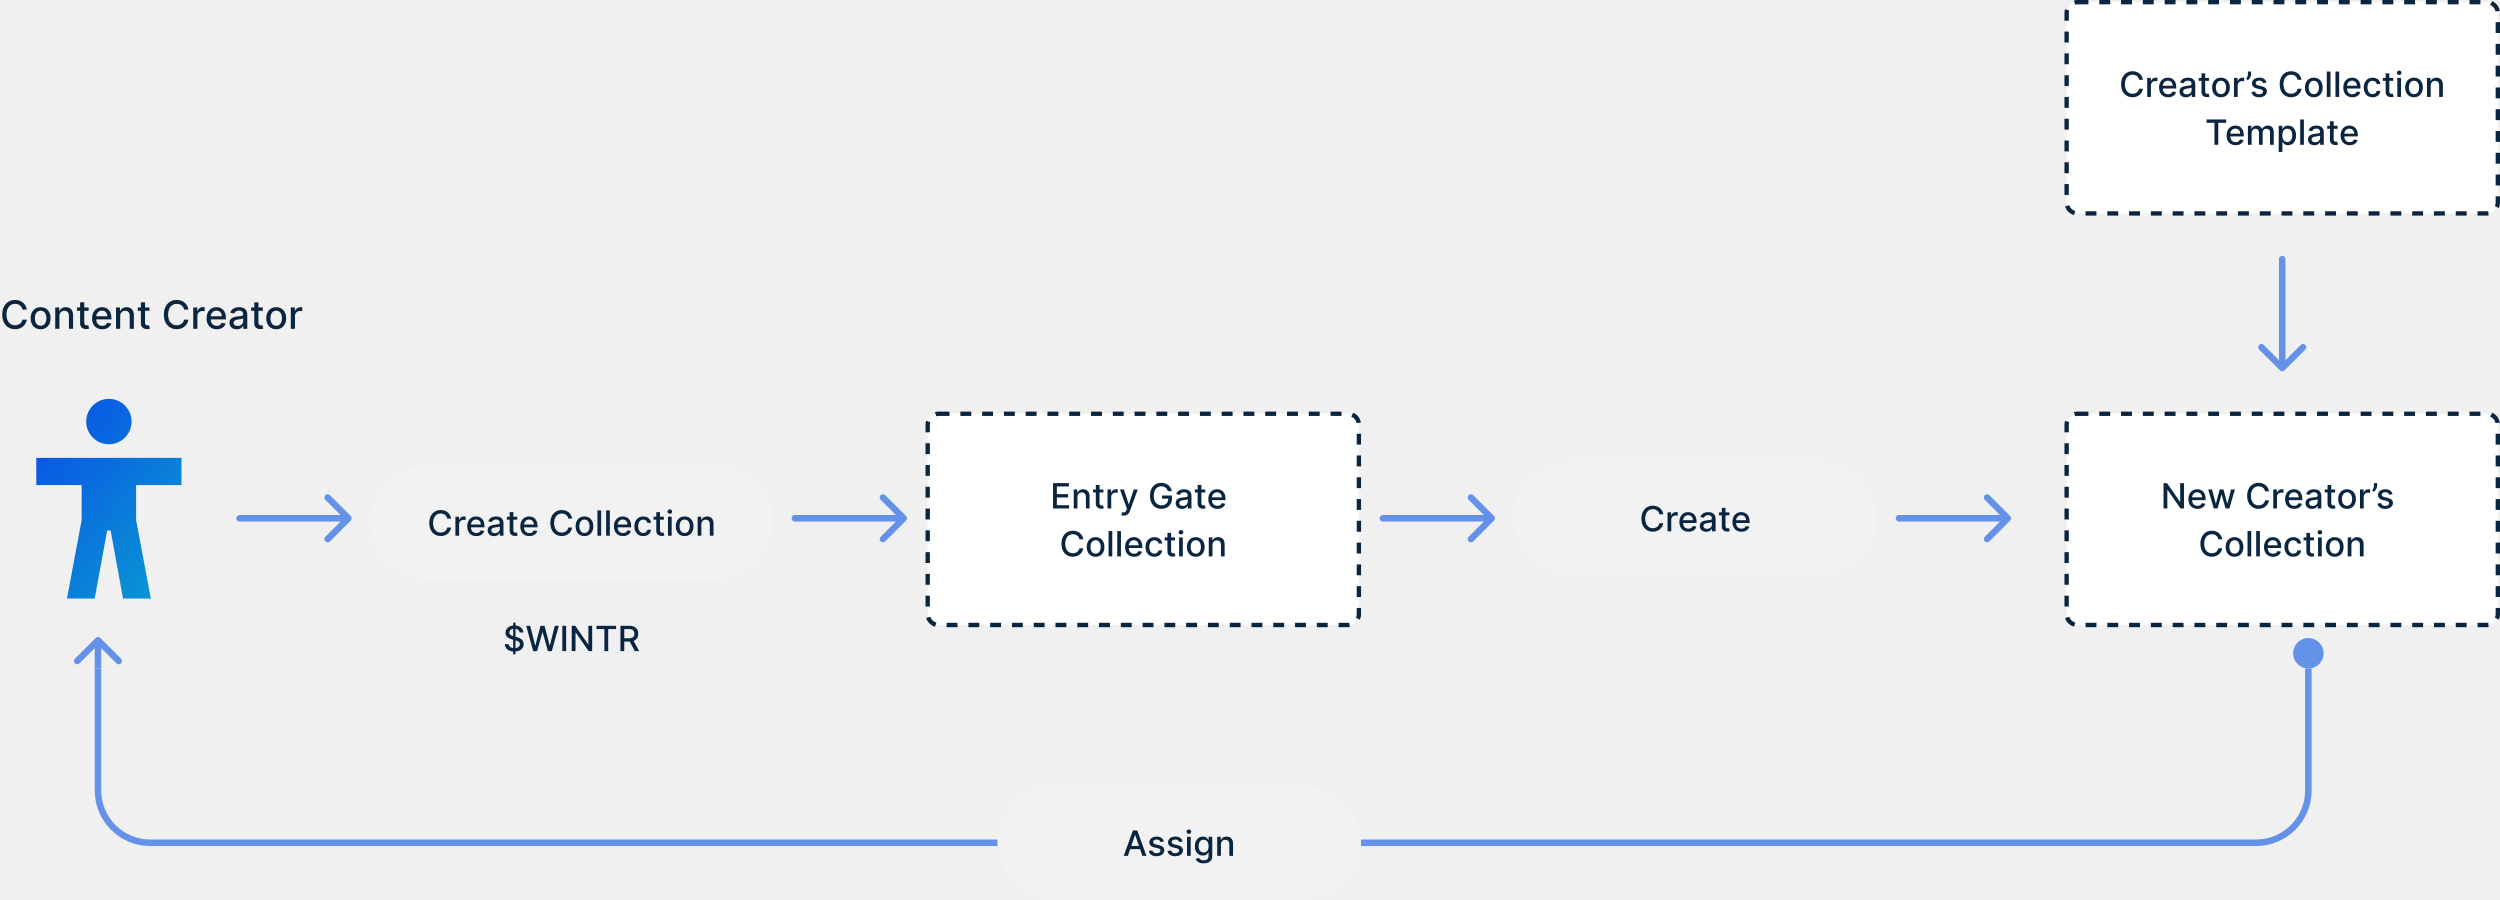
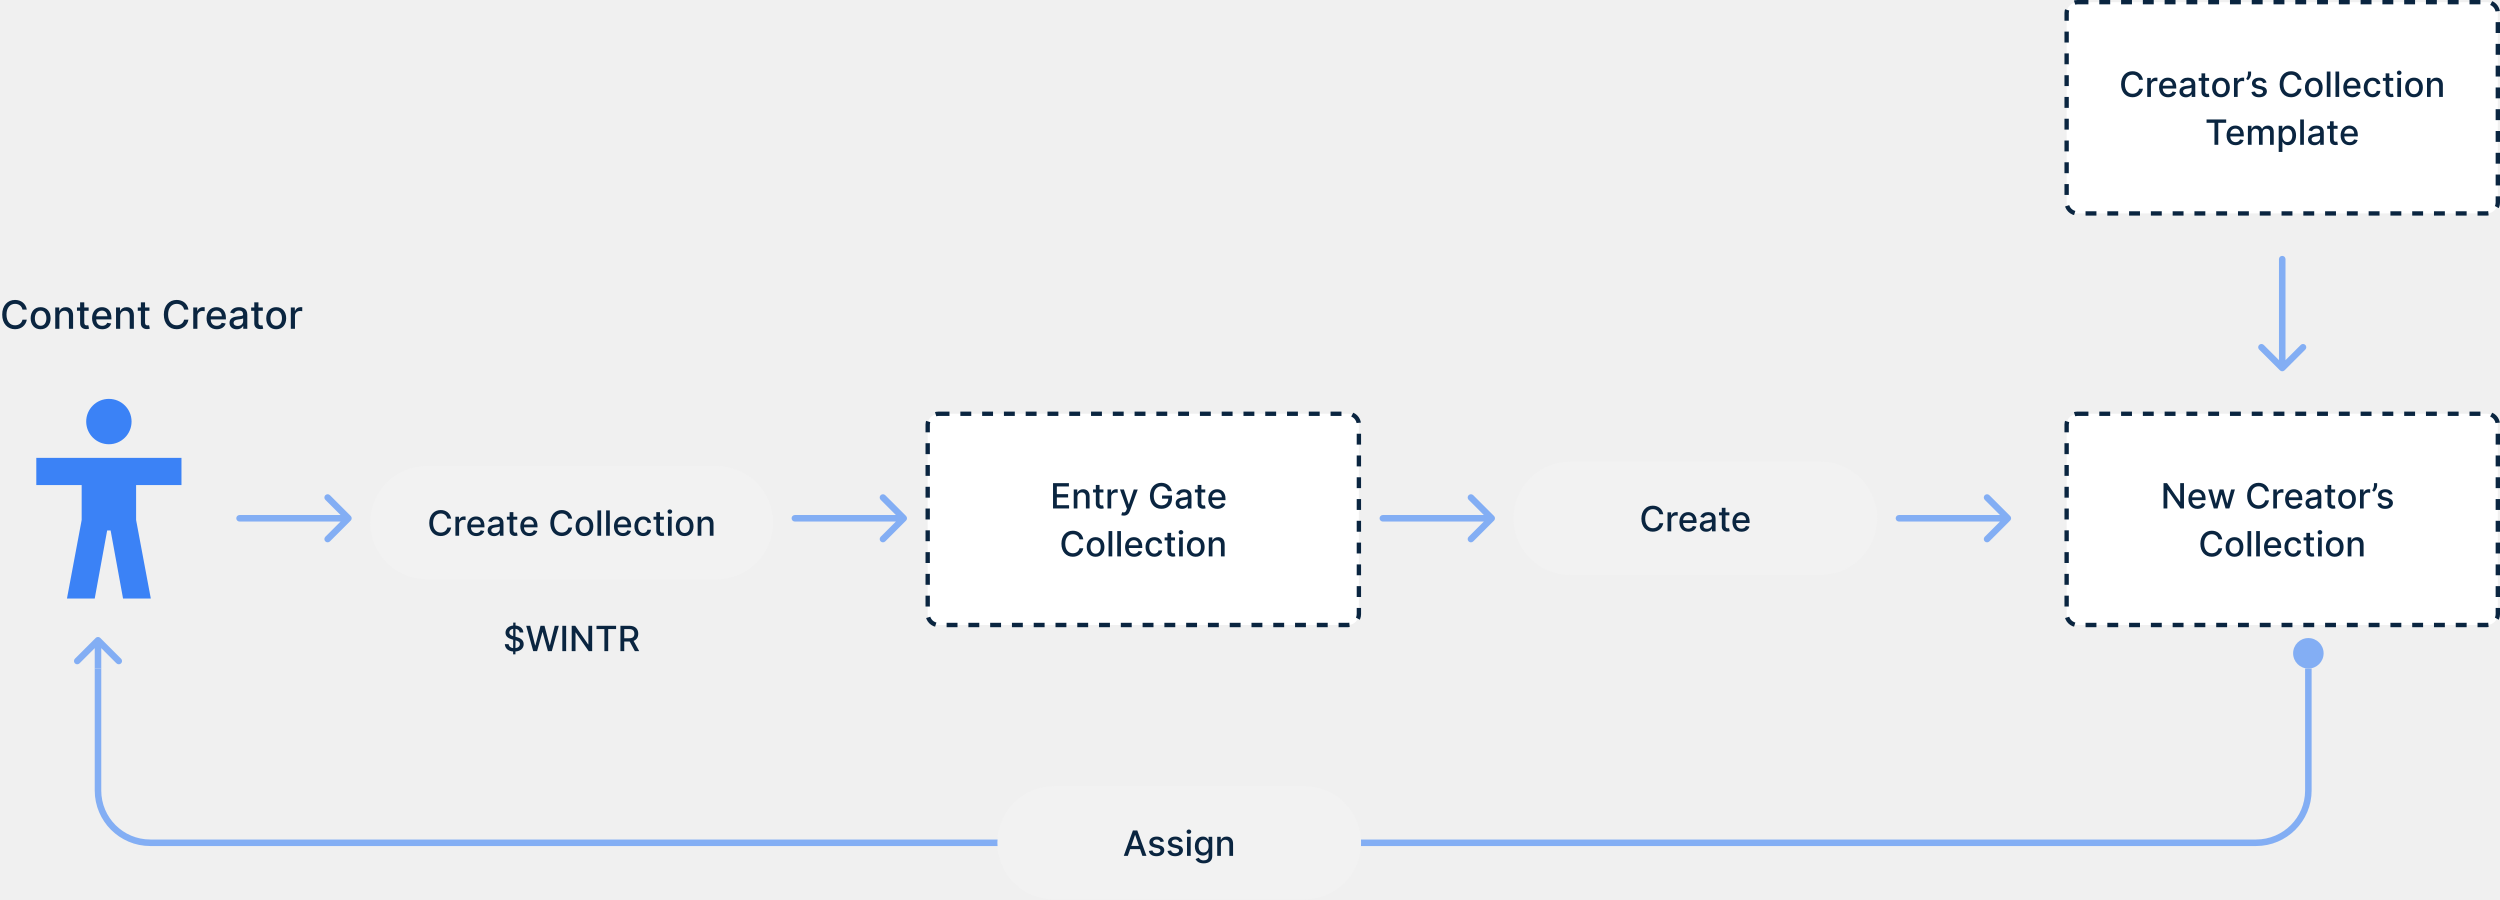
<svg xmlns="http://www.w3.org/2000/svg" width="1148" height="413" viewBox="0 0 1148 413" fill="none">
  <g opacity="0.6">
-     <path d="M45 307V363C45 376.255 55.745 387 69 387H1036C1049.25 387 1060 376.255 1060 363V307" stroke="#0953E4" stroke-width="3" />
-     <rect width="14" height="14" rx="7" transform="matrix(-1 0 0 1 1067 293)" fill="#0953E4" />
-     <path d="M43.939 292.939C44.525 292.354 45.475 292.354 46.061 292.939L55.607 302.485C56.192 303.071 56.192 304.021 55.607 304.607C55.021 305.192 54.071 305.192 53.485 304.607L45 296.121L36.515 304.607C35.929 305.192 34.979 305.192 34.393 304.607C33.808 304.021 33.808 303.071 34.393 302.485L43.939 292.939ZM43.5 307L43.5 294L46.5 294L46.5 307L43.5 307Z" fill="#0953E4" />
+     <path d="M45 307V363C45 376.255 55.745 387 69 387H1036C1049.25 387 1060 376.255 1060 363V307" stroke="#3b82f6" stroke-width="3" />
+     <rect width="14" height="14" rx="7" transform="matrix(-1 0 0 1 1067 293)" fill="#3b82f6" />
+     <path d="M43.939 292.939C44.525 292.354 45.475 292.354 46.061 292.939L55.607 302.485C56.192 303.071 56.192 304.021 55.607 304.607C55.021 305.192 54.071 305.192 53.485 304.607L45 296.121L36.515 304.607C35.929 305.192 34.979 305.192 34.393 304.607C33.808 304.021 33.808 303.071 34.393 302.485L43.939 292.939ZM43.5 307L43.5 294L46.5 294L46.5 307L43.5 307Z" fill="#3b82f6" />
  </g>
  <g opacity="0.6">
-     <path d="M110 236.5C109.172 236.5 108.5 237.172 108.5 238C108.5 238.828 109.172 239.5 110 239.5L110 236.5ZM161.061 239.061C161.646 238.475 161.646 237.525 161.061 236.939L151.515 227.393C150.929 226.808 149.979 226.808 149.393 227.393C148.808 227.979 148.808 228.929 149.393 229.515L157.879 238L149.393 246.485C148.808 247.071 148.808 248.021 149.393 248.607C149.979 249.192 150.929 249.192 151.515 248.607L161.061 239.061ZM110 239.5L160 239.5L160 236.5L110 236.5L110 239.5Z" fill="#0953E4" />
+     <path d="M110 236.5C109.172 236.5 108.5 237.172 108.5 238C108.5 238.828 109.172 239.5 110 239.5L110 236.5ZM161.061 239.061C161.646 238.475 161.646 237.525 161.061 236.939L151.515 227.393C150.929 226.808 149.979 226.808 149.393 227.393C148.808 227.979 148.808 228.929 149.393 229.515L157.879 238L149.393 246.485C148.808 247.071 148.808 248.021 149.393 248.607C149.979 249.192 150.929 249.192 151.515 248.607L161.061 239.061ZM110 239.5L160 239.5L160 236.5L110 236.5L110 239.5Z" fill="#3b82f6" />
  </g>
  <g opacity="0.6">
-     <path d="M365 236.5C364.172 236.5 363.5 237.172 363.5 238C363.5 238.828 364.172 239.5 365 239.5L365 236.5ZM416.061 239.061C416.646 238.475 416.646 237.525 416.061 236.939L406.515 227.393C405.929 226.808 404.979 226.808 404.393 227.393C403.808 227.979 403.808 228.929 404.393 229.515L412.879 238L404.393 246.485C403.808 247.071 403.808 248.021 404.393 248.607C404.979 249.192 405.929 249.192 406.515 248.607L416.061 239.061ZM365 239.5L415 239.5L415 236.5L365 236.5L365 239.5Z" fill="#0953E4" />
+     <path d="M365 236.5C364.172 236.5 363.5 237.172 363.5 238C363.5 238.828 364.172 239.5 365 239.5L365 236.5ZM416.061 239.061C416.646 238.475 416.646 237.525 416.061 236.939L406.515 227.393C405.929 226.808 404.979 226.808 404.393 227.393C403.808 227.979 403.808 228.929 404.393 229.515L412.879 238L404.393 246.485C403.808 247.071 403.808 248.021 404.393 248.607C404.979 249.192 405.929 249.192 406.515 248.607L416.061 239.061ZM365 239.5L415 239.5L415 236.5L365 236.5L365 239.5Z" fill="#3b82f6" />
  </g>
  <g opacity="0.6">
-     <path d="M635 236.5C634.172 236.5 633.5 237.172 633.5 238C633.5 238.828 634.172 239.5 635 239.5L635 236.5ZM686.061 239.061C686.646 238.475 686.646 237.525 686.061 236.939L676.515 227.393C675.929 226.808 674.979 226.808 674.393 227.393C673.808 227.979 673.808 228.929 674.393 229.515L682.879 238L674.393 246.485C673.808 247.071 673.808 248.021 674.393 248.607C674.979 249.192 675.929 249.192 676.515 248.607L686.061 239.061ZM635 239.5L685 239.5L685 236.5L635 236.5L635 239.5Z" fill="#0953E4" />
+     <path d="M635 236.5C634.172 236.5 633.5 237.172 633.5 238C633.5 238.828 634.172 239.5 635 239.5L635 236.5ZM686.061 239.061C686.646 238.475 686.646 237.525 686.061 236.939L676.515 227.393C675.929 226.808 674.979 226.808 674.393 227.393C673.808 227.979 673.808 228.929 674.393 229.515L682.879 238L674.393 246.485C673.808 247.071 673.808 248.021 674.393 248.607C674.979 249.192 675.929 249.192 676.515 248.607L686.061 239.061ZM635 239.5L685 239.5L685 236.5L635 236.5L635 239.5Z" fill="#3b82f6" />
  </g>
  <g opacity="0.6">
-     <path d="M872 236.5C871.172 236.5 870.5 237.172 870.5 238C870.5 238.828 871.172 239.5 872 239.5L872 236.5ZM923.061 239.061C923.646 238.475 923.646 237.525 923.061 236.939L913.515 227.393C912.929 226.808 911.979 226.808 911.393 227.393C910.808 227.979 910.808 228.929 911.393 229.515L919.879 238L911.393 246.485C910.808 247.071 910.808 248.021 911.393 248.607C911.979 249.192 912.929 249.192 913.515 248.607L923.061 239.061ZM872 239.5L922 239.5L922 236.5L872 236.5L872 239.5Z" fill="#0953E4" />
+     <path d="M872 236.5C871.172 236.5 870.5 237.172 870.5 238C870.5 238.828 871.172 239.5 872 239.5L872 236.5ZM923.061 239.061C923.646 238.475 923.646 237.525 923.061 236.939L913.515 227.393C912.929 226.808 911.979 226.808 911.393 227.393C910.808 227.979 910.808 228.929 911.393 229.515L919.879 238L911.393 246.485C910.808 247.071 910.808 248.021 911.393 248.607C911.979 249.192 912.929 249.192 913.515 248.607L923.061 239.061ZM872 239.5L922 239.5L922 236.5L872 236.5L872 239.5Z" fill="#3b82f6" />
  </g>
  <g opacity="0.6">
-     <path d="M1049.5 119C1049.5 118.172 1048.83 117.5 1048 117.5C1047.17 117.5 1046.5 118.172 1046.5 119L1049.5 119ZM1046.94 170.061C1047.53 170.646 1048.47 170.646 1049.06 170.061L1058.61 160.515C1059.19 159.929 1059.19 158.979 1058.61 158.393C1058.02 157.808 1057.07 157.808 1056.49 158.393L1048 166.879L1039.51 158.393C1038.93 157.808 1037.98 157.808 1037.39 158.393C1036.81 158.979 1036.81 159.929 1037.39 160.515L1046.94 170.061ZM1046.5 119L1046.5 169L1049.5 169L1049.5 119L1046.5 119Z" fill="#0953E4" />
+     <path d="M1049.5 119C1049.5 118.172 1048.83 117.5 1048 117.5C1047.17 117.5 1046.5 118.172 1046.5 119L1049.5 119ZM1046.94 170.061C1047.53 170.646 1048.47 170.646 1049.06 170.061L1058.61 160.515C1059.19 159.929 1059.19 158.979 1058.61 158.393C1058.02 157.808 1057.07 157.808 1056.49 158.393L1048 166.879L1039.51 158.393C1038.93 157.808 1037.98 157.808 1037.39 158.393C1036.81 158.979 1036.81 159.929 1037.39 160.515L1046.94 170.061ZM1046.5 119L1046.5 169L1049.5 169L1049.5 119L1046.5 119Z" fill="#3b82f6" />
  </g>
  <rect x="949" y="1" width="198" height="97" rx="5" fill="white" />
  <path d="M984.045 36.648C983.647 34.159 981.698 32.705 979.238 32.705C976.227 32.705 974.005 34.96 974.005 38.682C974.005 42.403 976.215 44.659 979.238 44.659C981.795 44.659 983.664 43.057 984.045 40.756L982.272 40.75C981.971 42.239 980.721 43.057 979.249 43.057C977.255 43.057 975.749 41.528 975.749 38.682C975.749 35.858 977.249 34.307 979.255 34.307C980.738 34.307 981.982 35.142 982.272 36.648H984.045ZM986.009 44.5H987.708V39.17C987.708 38.028 988.589 37.205 989.793 37.205C990.146 37.205 990.543 37.267 990.68 37.307V35.682C990.509 35.659 990.174 35.642 989.958 35.642C988.935 35.642 988.06 36.222 987.742 37.159H987.651V35.773H986.009V44.5ZM995.599 44.676C997.502 44.676 998.849 43.739 999.235 42.318L997.627 42.028C997.32 42.852 996.582 43.273 995.616 43.273C994.161 43.273 993.184 42.33 993.138 40.648H999.343V40.045C999.343 36.892 997.457 35.659 995.479 35.659C993.048 35.659 991.445 37.511 991.445 40.193C991.445 42.903 993.025 44.676 995.599 44.676ZM993.144 39.375C993.212 38.136 994.11 37.062 995.491 37.062C996.809 37.062 997.673 38.04 997.678 39.375H993.144ZM1003.77 44.693C1005.21 44.693 1006.02 43.96 1006.35 43.307H1006.42V44.5H1008.07V38.705C1008.07 36.165 1006.07 35.659 1004.69 35.659C1003.11 35.659 1001.65 36.295 1001.09 37.886L1002.68 38.25C1002.93 37.631 1003.57 37.034 1004.71 37.034C1005.81 37.034 1006.37 37.608 1006.37 38.597V38.636C1006.37 39.256 1005.73 39.244 1004.17 39.426C1002.51 39.619 1000.82 40.051 1000.82 42.034C1000.82 43.75 1002.11 44.693 1003.77 44.693ZM1004.14 43.33C1003.18 43.33 1002.48 42.898 1002.48 42.057C1002.48 41.148 1003.29 40.824 1004.27 40.693C1004.82 40.619 1006.13 40.472 1006.38 40.227V41.352C1006.38 42.386 1005.55 43.33 1004.14 43.33ZM1014.41 35.773H1012.62V33.682H1010.92V35.773H1009.64V37.136H1010.92V42.29C1010.92 43.875 1012.13 44.642 1013.47 44.614C1014.01 44.608 1014.37 44.506 1014.57 44.432L1014.26 43.028C1014.15 43.051 1013.94 43.102 1013.67 43.102C1013.12 43.102 1012.62 42.92 1012.62 41.938V37.136H1014.41V35.773ZM1019.87 44.676C1022.33 44.676 1023.94 42.875 1023.94 40.176C1023.94 37.46 1022.33 35.659 1019.87 35.659C1017.41 35.659 1015.8 37.46 1015.8 40.176C1015.8 42.875 1017.41 44.676 1019.87 44.676ZM1019.88 43.25C1018.27 43.25 1017.52 41.847 1017.52 40.17C1017.52 38.5 1018.27 37.08 1019.88 37.08C1021.48 37.08 1022.23 38.5 1022.23 40.17C1022.23 41.847 1021.48 43.25 1019.88 43.25ZM1025.84 44.5H1027.54V39.17C1027.54 38.028 1028.42 37.205 1029.62 37.205C1029.97 37.205 1030.37 37.267 1030.51 37.307V35.682C1030.34 35.659 1030 35.642 1029.79 35.642C1028.76 35.642 1027.89 36.222 1027.57 37.159H1027.48V35.773H1025.84V44.5ZM1033.7 32.864H1032.25V33.972C1032.25 34.852 1031.86 35.574 1031.42 36.227L1032.26 36.83C1033.14 36.125 1033.7 34.92 1033.7 33.955V32.864ZM1040.78 37.903C1040.43 36.545 1039.37 35.659 1037.48 35.659C1035.51 35.659 1034.11 36.699 1034.11 38.244C1034.11 39.483 1034.86 40.307 1036.5 40.67L1037.98 40.994C1038.82 41.182 1039.21 41.557 1039.21 42.102C1039.21 42.778 1038.49 43.307 1037.37 43.307C1036.36 43.307 1035.7 42.869 1035.5 42.011L1033.86 42.261C1034.14 43.807 1035.43 44.676 1037.39 44.676C1039.49 44.676 1040.95 43.557 1040.95 41.977C1040.95 40.744 1040.17 39.983 1038.57 39.614L1037.18 39.295C1036.22 39.068 1035.81 38.744 1035.81 38.153C1035.81 37.483 1036.53 37.006 1037.5 37.006C1038.56 37.006 1039.04 37.591 1039.24 38.176L1040.78 37.903ZM1056.86 36.648C1056.46 34.159 1054.51 32.705 1052.05 32.705C1049.04 32.705 1046.82 34.96 1046.82 38.682C1046.82 42.403 1049.03 44.659 1052.05 44.659C1054.61 44.659 1056.48 43.057 1056.86 40.756L1055.08 40.75C1054.78 42.239 1053.53 43.057 1052.06 43.057C1050.07 43.057 1048.56 41.528 1048.56 38.682C1048.56 35.858 1050.06 34.307 1052.07 34.307C1053.55 34.307 1054.79 35.142 1055.08 36.648H1056.86ZM1062.5 44.676C1064.96 44.676 1066.57 42.875 1066.57 40.176C1066.57 37.46 1064.96 35.659 1062.5 35.659C1060.04 35.659 1058.43 37.46 1058.43 40.176C1058.43 42.875 1060.04 44.676 1062.5 44.676ZM1062.5 43.25C1060.9 43.25 1060.15 41.847 1060.15 40.17C1060.15 38.5 1060.9 37.08 1062.5 37.08C1064.1 37.08 1064.85 38.5 1064.85 40.17C1064.85 41.847 1064.1 43.25 1062.5 43.25ZM1070.16 32.864H1068.46V44.5H1070.16V32.864ZM1074.15 32.864H1072.45V44.5H1074.15V32.864ZM1080.19 44.676C1082.1 44.676 1083.44 43.739 1083.83 42.318L1082.22 42.028C1081.91 42.852 1081.18 43.273 1080.21 43.273C1078.75 43.273 1077.78 42.33 1077.73 40.648H1083.94V40.045C1083.94 36.892 1082.05 35.659 1080.07 35.659C1077.64 35.659 1076.04 37.511 1076.04 40.193C1076.04 42.903 1077.62 44.676 1080.19 44.676ZM1077.74 39.375C1077.81 38.136 1078.7 37.062 1080.08 37.062C1081.4 37.062 1082.27 38.04 1082.27 39.375H1077.74ZM1089.5 44.676C1091.56 44.676 1092.9 43.438 1093.08 41.739H1091.43C1091.21 42.682 1090.48 43.239 1089.51 43.239C1088.07 43.239 1087.15 42.04 1087.15 40.136C1087.15 38.267 1088.09 37.091 1089.51 37.091C1090.59 37.091 1091.25 37.773 1091.43 38.591H1093.08C1092.9 36.83 1091.46 35.659 1089.48 35.659C1087.02 35.659 1085.43 37.511 1085.43 40.176C1085.43 42.807 1086.96 44.676 1089.5 44.676ZM1098.97 35.773H1097.18V33.682H1095.49V35.773H1094.21V37.136H1095.49V42.29C1095.48 43.875 1096.69 44.642 1098.03 44.614C1098.57 44.608 1098.93 44.506 1099.13 44.432L1098.83 43.028C1098.71 43.051 1098.5 43.102 1098.23 43.102C1097.68 43.102 1097.18 42.92 1097.18 41.938V37.136H1098.97V35.773ZM1100.85 44.5H1102.55V35.773H1100.85V44.5ZM1101.71 34.426C1102.3 34.426 1102.78 33.972 1102.78 33.415C1102.78 32.858 1102.3 32.398 1101.71 32.398C1101.12 32.398 1100.64 32.858 1100.64 33.415C1100.64 33.972 1101.12 34.426 1101.71 34.426ZM1108.51 44.676C1110.97 44.676 1112.58 42.875 1112.58 40.176C1112.58 37.46 1110.97 35.659 1108.51 35.659C1106.05 35.659 1104.45 37.46 1104.45 40.176C1104.45 42.875 1106.05 44.676 1108.51 44.676ZM1108.52 43.25C1106.91 43.25 1106.16 41.847 1106.16 40.17C1106.16 38.5 1106.91 37.08 1108.52 37.08C1110.12 37.08 1110.87 38.5 1110.87 40.17C1110.87 41.847 1110.12 43.25 1108.52 43.25ZM1116.18 39.318C1116.18 37.926 1117.03 37.131 1118.21 37.131C1119.36 37.131 1120.06 37.886 1120.06 39.153V44.5H1121.76V38.949C1121.76 36.79 1120.57 35.659 1118.79 35.659C1117.48 35.659 1116.62 36.267 1116.22 37.193H1116.11V35.773H1114.48V44.5H1116.18V39.318ZM1013.25 56.375H1016.88V66.5H1018.63V56.375H1022.26V54.864H1013.25V56.375ZM1026.61 66.676C1028.51 66.676 1029.86 65.739 1030.24 64.318L1028.63 64.028C1028.33 64.852 1027.59 65.273 1026.62 65.273C1025.17 65.273 1024.19 64.329 1024.15 62.648H1030.35V62.045C1030.35 58.892 1028.46 57.659 1026.49 57.659C1024.06 57.659 1022.45 59.511 1022.45 62.193C1022.45 64.903 1024.03 66.676 1026.61 66.676ZM1024.15 61.375C1024.22 60.136 1025.12 59.062 1026.5 59.062C1027.82 59.062 1028.68 60.04 1028.69 61.375H1024.15ZM1032.24 66.5H1033.93V61.119C1033.93 59.943 1034.76 59.125 1035.72 59.125C1036.67 59.125 1037.32 59.75 1037.32 60.699V66.5H1039.01V60.938C1039.01 59.886 1039.66 59.125 1040.76 59.125C1041.66 59.125 1042.4 59.625 1042.4 60.807V66.5H1044.1V60.648C1044.1 58.653 1042.99 57.659 1041.41 57.659C1040.15 57.659 1039.21 58.261 1038.79 59.193H1038.7C1038.32 58.239 1037.51 57.659 1036.35 57.659C1035.2 57.659 1034.34 58.233 1033.97 59.193H1033.87V57.773H1032.24V66.5ZM1046.38 69.773H1048.08V65.142H1048.18C1048.48 65.699 1049.11 66.671 1050.7 66.671C1052.81 66.671 1054.35 64.977 1054.35 62.153C1054.35 59.324 1052.79 57.659 1050.68 57.659C1049.06 57.659 1048.48 58.648 1048.18 59.188H1048.04V57.773H1046.38V69.773ZM1048.04 62.136C1048.04 60.312 1048.84 59.102 1050.32 59.102C1051.86 59.102 1052.63 60.403 1052.63 62.136C1052.63 63.886 1051.84 65.222 1050.32 65.222C1048.86 65.222 1048.04 63.972 1048.04 62.136ZM1057.95 54.864H1056.25V66.5H1057.95V54.864ZM1062.78 66.693C1064.22 66.693 1065.03 65.96 1065.36 65.307H1065.42V66.5H1067.08V60.705C1067.08 58.165 1065.08 57.659 1063.7 57.659C1062.12 57.659 1060.66 58.295 1060.09 59.886L1061.69 60.25C1061.94 59.631 1062.58 59.034 1063.72 59.034C1064.82 59.034 1065.38 59.608 1065.38 60.597V60.636C1065.38 61.256 1064.74 61.244 1063.17 61.426C1061.52 61.619 1059.83 62.051 1059.83 64.034C1059.83 65.75 1061.12 66.693 1062.78 66.693ZM1063.14 65.329C1062.18 65.329 1061.49 64.898 1061.49 64.057C1061.49 63.148 1062.3 62.824 1063.28 62.693C1063.83 62.619 1065.14 62.472 1065.38 62.227V63.352C1065.38 64.386 1064.56 65.329 1063.14 65.329ZM1073.42 57.773H1071.63V55.682H1069.93V57.773H1068.65V59.136H1069.93V64.29C1069.92 65.875 1071.13 66.642 1072.48 66.614C1073.02 66.608 1073.38 66.506 1073.58 66.432L1073.27 65.028C1073.16 65.051 1072.95 65.102 1072.67 65.102C1072.12 65.102 1071.63 64.921 1071.63 63.938V59.136H1073.42V57.773ZM1078.97 66.676C1080.87 66.676 1082.22 65.739 1082.6 64.318L1080.99 64.028C1080.69 64.852 1079.95 65.273 1078.98 65.273C1077.53 65.273 1076.55 64.329 1076.51 62.648H1082.71V62.045C1082.71 58.892 1080.82 57.659 1078.85 57.659C1076.41 57.659 1074.81 59.511 1074.81 62.193C1074.81 64.903 1076.39 66.676 1078.97 66.676ZM1076.51 61.375C1076.58 60.136 1077.48 59.062 1078.86 59.062C1080.18 59.062 1081.04 60.04 1081.05 61.375H1076.51Z" fill="#0A2540" />
  <rect x="949" y="1" width="198" height="97" rx="5" stroke="#0A2540" stroke-width="2" stroke-dasharray="5 5" />
  <rect x="949" y="190" width="198" height="97" rx="5" fill="white" />
  <path d="M1002.88 221.864H1001.14V230.409H1001.03L995.114 221.864H993.489V233.5H995.245V224.966H995.353L1001.27 233.5H1002.88V221.864ZM1009.07 233.676C1010.97 233.676 1012.32 232.739 1012.7 231.318L1011.1 231.028C1010.79 231.852 1010.05 232.273 1009.08 232.273C1007.63 232.273 1006.65 231.33 1006.61 229.648H1012.81V229.045C1012.81 225.892 1010.93 224.659 1008.95 224.659C1006.52 224.659 1004.91 226.511 1004.91 229.193C1004.91 231.903 1006.49 233.676 1009.07 233.676ZM1006.61 228.375C1006.68 227.136 1007.58 226.062 1008.96 226.062C1010.28 226.062 1011.14 227.04 1011.15 228.375H1006.61ZM1016.57 233.5H1018.3L1020.07 227.199H1020.2L1021.98 233.5H1023.71L1026.27 224.773H1024.52L1022.82 231.153H1022.73L1021.03 224.773H1019.27L1017.56 231.182H1017.47L1015.76 224.773H1014L1016.57 233.5ZM1041.92 225.648C1041.52 223.159 1039.57 221.705 1037.11 221.705C1034.1 221.705 1031.88 223.96 1031.88 227.682C1031.88 231.403 1034.09 233.659 1037.11 233.659C1039.67 233.659 1041.54 232.057 1041.92 229.756L1040.15 229.75C1039.85 231.239 1038.6 232.057 1037.12 232.057C1035.13 232.057 1033.62 230.528 1033.62 227.682C1033.62 224.858 1035.12 223.307 1037.13 223.307C1038.61 223.307 1039.86 224.142 1040.15 225.648H1041.92ZM1043.88 233.5H1045.58V228.17C1045.58 227.028 1046.46 226.205 1047.67 226.205C1048.02 226.205 1048.42 226.267 1048.55 226.307V224.682C1048.38 224.659 1048.05 224.642 1047.83 224.642C1046.81 224.642 1045.94 225.222 1045.62 226.159H1045.53V224.773H1043.88V233.5ZM1053.47 233.676C1055.38 233.676 1056.72 232.739 1057.11 231.318L1055.5 231.028C1055.2 231.852 1054.46 232.273 1053.49 232.273C1052.04 232.273 1051.06 231.33 1051.01 229.648H1057.22V229.045C1057.22 225.892 1055.33 224.659 1053.35 224.659C1050.92 224.659 1049.32 226.511 1049.32 229.193C1049.32 231.903 1050.9 233.676 1053.47 233.676ZM1051.02 228.375C1051.09 227.136 1051.99 226.062 1053.37 226.062C1054.68 226.062 1055.55 227.04 1055.55 228.375H1051.02ZM1061.64 233.693C1063.09 233.693 1063.9 232.96 1064.22 232.307H1064.29V233.5H1065.95V227.705C1065.95 225.165 1063.95 224.659 1062.56 224.659C1060.98 224.659 1059.53 225.295 1058.96 226.886L1060.56 227.25C1060.81 226.631 1061.44 226.034 1062.59 226.034C1063.68 226.034 1064.25 226.608 1064.25 227.597V227.636C1064.25 228.256 1063.61 228.244 1062.04 228.426C1060.39 228.619 1058.69 229.051 1058.69 231.034C1058.69 232.75 1059.98 233.693 1061.64 233.693ZM1062.01 232.33C1061.05 232.33 1060.36 231.898 1060.36 231.057C1060.36 230.148 1061.17 229.824 1062.15 229.693C1062.7 229.619 1064.01 229.472 1064.25 229.227V230.352C1064.25 231.386 1063.43 232.33 1062.01 232.33ZM1072.29 224.773H1070.5V222.682H1068.8V224.773H1067.52V226.136H1068.8V231.29C1068.79 232.875 1070 233.642 1071.34 233.614C1071.88 233.608 1072.25 233.506 1072.45 233.432L1072.14 232.028C1072.02 232.051 1071.81 232.102 1071.54 232.102C1070.99 232.102 1070.5 231.92 1070.5 230.938V226.136H1072.29V224.773ZM1077.75 233.676C1080.21 233.676 1081.82 231.875 1081.82 229.176C1081.82 226.46 1080.21 224.659 1077.75 224.659C1075.29 224.659 1073.68 226.46 1073.68 229.176C1073.68 231.875 1075.29 233.676 1077.75 233.676ZM1077.75 232.25C1076.15 232.25 1075.4 230.847 1075.4 229.17C1075.4 227.5 1076.15 226.08 1077.75 226.08C1079.35 226.08 1080.1 227.5 1080.1 229.17C1080.1 230.847 1079.35 232.25 1077.75 232.25ZM1083.71 233.5H1085.41V228.17C1085.41 227.028 1086.29 226.205 1087.5 226.205C1087.85 226.205 1088.25 226.267 1088.38 226.307V224.682C1088.21 224.659 1087.88 224.642 1087.66 224.642C1086.64 224.642 1085.76 225.222 1085.45 226.159H1085.35V224.773H1083.71V233.5ZM1091.58 221.864H1090.12V222.972C1090.12 223.852 1089.74 224.574 1089.29 225.227L1090.14 225.83C1091.01 225.125 1091.58 223.92 1091.58 222.955V221.864ZM1098.66 226.903C1098.31 225.545 1097.24 224.659 1095.36 224.659C1093.39 224.659 1091.99 225.699 1091.99 227.244C1091.99 228.483 1092.74 229.307 1094.37 229.67L1095.85 229.994C1096.69 230.182 1097.08 230.557 1097.08 231.102C1097.08 231.778 1096.36 232.307 1095.25 232.307C1094.23 232.307 1093.58 231.869 1093.37 231.011L1091.73 231.261C1092.02 232.807 1093.3 233.676 1095.26 233.676C1097.37 233.676 1098.83 232.557 1098.83 230.977C1098.83 229.744 1098.04 228.983 1096.44 228.614L1095.06 228.295C1094.1 228.068 1093.68 227.744 1093.69 227.153C1093.68 226.483 1094.41 226.006 1095.37 226.006C1096.43 226.006 1096.92 226.591 1097.12 227.176L1098.66 226.903ZM1020.45 247.648C1020.05 245.159 1018.1 243.705 1015.64 243.705C1012.63 243.705 1010.41 245.96 1010.41 249.682C1010.41 253.403 1012.62 255.659 1015.64 255.659C1018.2 255.659 1020.07 254.057 1020.45 251.756L1018.68 251.75C1018.38 253.239 1017.13 254.057 1015.66 254.057C1013.66 254.057 1012.16 252.528 1012.16 249.682C1012.16 246.858 1013.66 245.307 1015.66 245.307C1017.14 245.307 1018.39 246.142 1018.68 247.648H1020.45ZM1026.09 255.676C1028.55 255.676 1030.16 253.875 1030.16 251.176C1030.16 248.46 1028.55 246.659 1026.09 246.659C1023.63 246.659 1022.02 248.46 1022.02 251.176C1022.02 253.875 1023.63 255.676 1026.09 255.676ZM1026.1 254.25C1024.49 254.25 1023.74 252.847 1023.74 251.17C1023.74 249.5 1024.49 248.08 1026.1 248.08C1027.69 248.08 1028.44 249.5 1028.44 251.17C1028.44 252.847 1027.69 254.25 1026.1 254.25ZM1033.75 243.864H1032.06V255.5H1033.75V243.864ZM1037.74 243.864H1036.04V255.5H1037.74V243.864ZM1043.79 255.676C1045.69 255.676 1047.04 254.739 1047.42 253.318L1045.81 253.028C1045.51 253.852 1044.77 254.273 1043.8 254.273C1042.35 254.273 1041.37 253.33 1041.33 251.648H1047.53V251.045C1047.53 247.892 1045.64 246.659 1043.67 246.659C1041.24 246.659 1039.63 248.511 1039.63 251.193C1039.63 253.903 1041.21 255.676 1043.79 255.676ZM1041.33 250.375C1041.4 249.136 1042.3 248.062 1043.68 248.062C1045 248.062 1045.86 249.04 1045.87 250.375H1041.33ZM1053.09 255.676C1055.15 255.676 1056.49 254.438 1056.68 252.739H1055.02C1054.81 253.682 1054.07 254.239 1053.1 254.239C1051.67 254.239 1050.74 253.04 1050.74 251.136C1050.74 249.267 1051.68 248.091 1053.1 248.091C1054.18 248.091 1054.84 248.773 1055.02 249.591H1056.68C1056.5 247.83 1055.06 246.659 1053.07 246.659C1050.61 246.659 1049.02 248.511 1049.02 251.176C1049.02 253.807 1050.56 255.676 1053.09 255.676ZM1062.57 246.773H1060.78V244.682H1059.08V246.773H1057.8V248.136H1059.08V253.29C1059.07 254.875 1060.28 255.642 1061.62 255.614C1062.16 255.608 1062.53 255.506 1062.73 255.432L1062.42 254.028C1062.31 254.051 1062.1 254.102 1061.82 254.102C1061.27 254.102 1060.78 253.92 1060.78 252.938V248.136H1062.57V246.773ZM1064.45 255.5H1066.15V246.773H1064.45V255.5ZM1065.3 245.426C1065.89 245.426 1066.38 244.972 1066.38 244.415C1066.38 243.858 1065.89 243.398 1065.3 243.398C1064.71 243.398 1064.23 243.858 1064.23 244.415C1064.23 244.972 1064.71 245.426 1065.3 245.426ZM1072.11 255.676C1074.57 255.676 1076.18 253.875 1076.18 251.176C1076.18 248.46 1074.57 246.659 1072.11 246.659C1069.65 246.659 1068.04 248.46 1068.04 251.176C1068.04 253.875 1069.65 255.676 1072.11 255.676ZM1072.11 254.25C1070.5 254.25 1069.75 252.847 1069.75 251.17C1069.75 249.5 1070.5 248.08 1072.11 248.08C1073.71 248.08 1074.46 249.5 1074.46 251.17C1074.46 252.847 1073.71 254.25 1072.11 254.25ZM1079.77 250.318C1079.77 248.926 1080.62 248.131 1081.8 248.131C1082.96 248.131 1083.66 248.886 1083.66 250.153V255.5H1085.36V249.949C1085.36 247.79 1084.17 246.659 1082.38 246.659C1081.07 246.659 1080.21 247.267 1079.81 248.193H1079.7V246.773H1078.07V255.5H1079.77V250.318Z" fill="#0A2540" />
  <rect x="949" y="190" width="198" height="97" rx="5" stroke="#0A2540" stroke-width="2" stroke-dasharray="5 5" />
  <rect x="426" y="190" width="198" height="97" rx="5" fill="white" />
  <path d="M483.552 233.5H490.915V231.989H485.308V228.426H490.467V226.92H485.308V223.375H490.847V221.864H483.552V233.5ZM494.755 228.318C494.755 226.926 495.607 226.131 496.789 226.131C497.942 226.131 498.641 226.886 498.641 228.153V233.5H500.34V227.949C500.34 225.79 499.153 224.659 497.369 224.659C496.056 224.659 495.198 225.267 494.795 226.193H494.687V224.773H493.056V233.5H494.755V228.318ZM506.692 224.773H504.903V222.682H503.204V224.773H501.925V226.136H503.204V231.29C503.198 232.875 504.408 233.642 505.749 233.614C506.289 233.608 506.653 233.506 506.852 233.432L506.545 232.028C506.431 232.051 506.221 232.102 505.948 232.102C505.397 232.102 504.903 231.92 504.903 230.938V226.136H506.692V224.773ZM508.572 233.5H510.271V228.17C510.271 227.028 511.151 226.205 512.356 226.205C512.708 226.205 513.106 226.267 513.242 226.307V224.682C513.072 224.659 512.737 224.642 512.521 224.642C511.498 224.642 510.623 225.222 510.305 226.159H510.214V224.773H508.572V233.5ZM516.052 236.773C517.455 236.773 518.342 236.04 518.847 234.665L522.455 224.79L520.62 224.773L518.41 231.545H518.319L516.109 224.773H514.29L517.484 233.614L517.273 234.193C516.842 235.352 516.234 235.449 515.302 235.193L514.893 236.585C515.097 236.676 515.54 236.773 516.052 236.773ZM536.302 225.54H538.103C537.711 223.273 535.773 221.705 533.262 221.705C530.251 221.705 528.052 223.972 528.052 227.688C528.052 231.369 530.188 233.659 533.342 233.659C536.165 233.659 538.183 231.807 538.183 228.869V227.545H533.609V228.994H536.484C536.444 230.869 535.205 232.057 533.342 232.057C531.29 232.057 529.796 230.506 529.796 227.676C529.796 224.858 531.302 223.307 533.273 223.307C534.819 223.307 535.864 224.159 536.302 225.54ZM542.815 233.693C544.258 233.693 545.07 232.96 545.394 232.307H545.462V233.5H547.121V227.705C547.121 225.165 545.121 224.659 543.735 224.659C542.156 224.659 540.701 225.295 540.133 226.886L541.729 227.25C541.979 226.631 542.616 226.034 543.758 226.034C544.854 226.034 545.417 226.608 545.417 227.597V227.636C545.417 228.256 544.781 228.244 543.212 228.426C541.559 228.619 539.866 229.051 539.866 231.034C539.866 232.75 541.156 233.693 542.815 233.693ZM543.184 232.33C542.224 232.33 541.531 231.898 541.531 231.057C541.531 230.148 542.337 229.824 543.32 229.693C543.871 229.619 545.178 229.472 545.423 229.227V230.352C545.423 231.386 544.599 232.33 543.184 232.33ZM553.458 224.773H551.668V222.682H549.969V224.773H548.691V226.136H549.969V231.29C549.964 232.875 551.174 233.642 552.515 233.614C553.055 233.608 553.418 233.506 553.617 233.432L553.31 232.028C553.197 232.051 552.987 232.102 552.714 232.102C552.163 232.102 551.668 231.92 551.668 230.938V226.136H553.458V224.773ZM559.005 233.676C560.908 233.676 562.255 232.739 562.641 231.318L561.033 231.028C560.727 231.852 559.988 232.273 559.022 232.273C557.567 232.273 556.59 231.33 556.545 229.648H562.749V229.045C562.749 225.892 560.863 224.659 558.886 224.659C556.454 224.659 554.852 226.511 554.852 229.193C554.852 231.903 556.431 233.676 559.005 233.676ZM556.55 228.375C556.619 227.136 557.516 226.062 558.897 226.062C560.215 226.062 561.079 227.04 561.085 228.375H556.55ZM497.451 247.648C497.053 245.159 495.104 243.705 492.644 243.705C489.633 243.705 487.411 245.96 487.411 249.682C487.411 253.403 489.621 255.659 492.644 255.659C495.201 255.659 497.07 254.057 497.451 251.756L495.678 251.75C495.377 253.239 494.127 254.057 492.656 254.057C490.661 254.057 489.156 252.528 489.156 249.682C489.156 246.858 490.656 245.307 492.661 245.307C494.144 245.307 495.388 246.142 495.678 247.648H497.451ZM503.092 255.676C505.552 255.676 507.16 253.875 507.16 251.176C507.16 248.46 505.552 246.659 503.092 246.659C500.631 246.659 499.023 248.46 499.023 251.176C499.023 253.875 500.631 255.676 503.092 255.676ZM503.097 254.25C501.489 254.25 500.739 252.847 500.739 251.17C500.739 249.5 501.489 248.08 503.097 248.08C504.694 248.08 505.444 249.5 505.444 251.17C505.444 252.847 504.694 254.25 503.097 254.25ZM510.755 243.864H509.056V255.5H510.755V243.864ZM514.739 243.864H513.04V255.5H514.739V243.864ZM520.786 255.676C522.69 255.676 524.036 254.739 524.423 253.318L522.815 253.028C522.508 253.852 521.769 254.273 520.803 254.273C519.349 254.273 518.371 253.33 518.326 251.648H524.531V251.045C524.531 247.892 522.644 246.659 520.667 246.659C518.235 246.659 516.633 248.511 516.633 251.193C516.633 253.903 518.212 255.676 520.786 255.676ZM518.332 250.375C518.4 249.136 519.298 248.062 520.678 248.062C521.996 248.062 522.86 249.04 522.866 250.375H518.332ZM530.092 255.676C532.154 255.676 533.489 254.438 533.677 252.739H532.023C531.808 253.682 531.075 254.239 530.103 254.239C528.665 254.239 527.739 253.04 527.739 251.136C527.739 249.267 528.683 248.091 530.103 248.091C531.183 248.091 531.842 248.773 532.023 249.591H533.677C533.495 247.83 532.058 246.659 530.075 246.659C527.614 246.659 526.023 248.511 526.023 251.176C526.023 253.807 527.558 255.676 530.092 255.676ZM539.567 246.773H537.778V244.682H536.079V246.773H534.8V248.136H536.079V253.29C536.073 254.875 537.283 255.642 538.624 255.614C539.164 255.608 539.528 255.506 539.727 255.432L539.42 254.028C539.306 254.051 539.096 254.102 538.823 254.102C538.272 254.102 537.778 253.92 537.778 252.938V248.136H539.567V246.773ZM541.447 255.5H543.146V246.773H541.447V255.5ZM542.305 245.426C542.89 245.426 543.379 244.972 543.379 244.415C543.379 243.858 542.89 243.398 542.305 243.398C541.714 243.398 541.231 243.858 541.231 244.415C541.231 244.972 541.714 245.426 542.305 245.426ZM549.107 255.676C551.567 255.676 553.175 253.875 553.175 251.176C553.175 248.46 551.567 246.659 549.107 246.659C546.647 246.659 545.039 248.46 545.039 251.176C545.039 253.875 546.647 255.676 549.107 255.676ZM549.113 254.25C547.505 254.25 546.755 252.847 546.755 251.17C546.755 249.5 547.505 248.08 549.113 248.08C550.71 248.08 551.46 249.5 551.46 251.17C551.46 252.847 550.71 254.25 549.113 254.25ZM556.771 250.318C556.771 248.926 557.623 248.131 558.805 248.131C559.958 248.131 560.657 248.886 560.657 250.153V255.5H562.356V249.949C562.356 247.79 561.168 246.659 559.384 246.659C558.072 246.659 557.214 247.267 556.81 248.193H556.702V246.773H555.072V255.5H556.771V250.318Z" fill="#0A2540" />
  <rect x="426" y="190" width="198" height="97" rx="5" stroke="#0A2540" stroke-width="2" stroke-dasharray="5 5" />
  <rect x="695" y="212" width="167" height="52" rx="26" fill="#F2F2F2" />
  <path d="M763.771 236.148C763.374 233.659 761.425 232.205 758.964 232.205C755.953 232.205 753.732 234.46 753.732 238.182C753.732 241.903 755.942 244.159 758.964 244.159C761.521 244.159 763.391 242.557 763.771 240.256L761.999 240.25C761.697 241.739 760.447 242.557 758.976 242.557C756.982 242.557 755.476 241.028 755.476 238.182C755.476 235.358 756.976 233.807 758.982 233.807C760.464 233.807 761.709 234.642 761.999 236.148H763.771ZM765.736 244H767.435V238.67C767.435 237.528 768.315 236.705 769.52 236.705C769.872 236.705 770.27 236.767 770.406 236.807V235.182C770.236 235.159 769.901 235.142 769.685 235.142C768.662 235.142 767.787 235.722 767.469 236.659H767.378V235.273H765.736V244ZM775.325 244.176C777.229 244.176 778.575 243.239 778.962 241.818L777.354 241.528C777.047 242.352 776.308 242.773 775.342 242.773C773.888 242.773 772.911 241.83 772.865 240.148H779.07V239.545C779.07 236.392 777.183 235.159 775.206 235.159C772.774 235.159 771.172 237.011 771.172 239.693C771.172 242.403 772.751 244.176 775.325 244.176ZM772.871 238.875C772.939 237.636 773.837 236.562 775.217 236.562C776.536 236.562 777.399 237.54 777.405 238.875H772.871ZM783.494 244.193C784.938 244.193 785.75 243.46 786.074 242.807H786.142V244H787.801V238.205C787.801 235.665 785.801 235.159 784.415 235.159C782.835 235.159 781.381 235.795 780.812 237.386L782.409 237.75C782.659 237.131 783.295 236.534 784.438 236.534C785.534 236.534 786.097 237.108 786.097 238.097V238.136C786.097 238.756 785.46 238.744 783.892 238.926C782.239 239.119 780.545 239.551 780.545 241.534C780.545 243.25 781.835 244.193 783.494 244.193ZM783.864 242.83C782.903 242.83 782.21 242.398 782.21 241.557C782.21 240.648 783.017 240.324 784 240.193C784.551 240.119 785.858 239.972 786.102 239.727V240.852C786.102 241.886 785.278 242.83 783.864 242.83ZM794.138 235.273H792.348V233.182H790.649V235.273H789.371V236.636H790.649V241.79C790.643 243.375 791.854 244.142 793.195 244.114C793.734 244.108 794.098 244.006 794.297 243.932L793.99 242.528C793.876 242.551 793.666 242.602 793.393 242.602C792.842 242.602 792.348 242.42 792.348 241.438V236.636H794.138V235.273ZM799.685 244.176C801.588 244.176 802.935 243.239 803.321 241.818L801.713 241.528C801.406 242.352 800.668 242.773 799.702 242.773C798.247 242.773 797.27 241.83 797.224 240.148H803.429V239.545C803.429 236.392 801.543 235.159 799.565 235.159C797.134 235.159 795.531 237.011 795.531 239.693C795.531 242.403 797.111 244.176 799.685 244.176ZM797.23 238.875C797.298 237.636 798.196 236.562 799.577 236.562C800.895 236.562 801.759 237.54 801.764 238.875H797.23Z" fill="#0A2540" />
  <rect x="458" y="361" width="167" height="52" rx="26" fill="#F2F2F2" />
  <path d="M517.902 393L518.97 389.92H523.516L524.578 393H526.442L522.254 381.364H520.226L516.038 393H517.902ZM519.482 388.443L521.197 383.477H521.288L523.004 388.443H519.482ZM534.463 386.403C534.111 385.045 533.048 384.159 531.162 384.159C529.19 384.159 527.793 385.199 527.793 386.744C527.793 387.983 528.543 388.807 530.179 389.17L531.656 389.494C532.497 389.682 532.889 390.057 532.889 390.602C532.889 391.278 532.168 391.807 531.054 391.807C530.037 391.807 529.384 391.369 529.179 390.511L527.537 390.761C527.821 392.307 529.105 393.176 531.065 393.176C533.173 393.176 534.634 392.057 534.634 390.477C534.634 389.244 533.849 388.483 532.247 388.114L530.861 387.795C529.901 387.568 529.486 387.244 529.491 386.653C529.486 385.983 530.213 385.506 531.179 385.506C532.236 385.506 532.724 386.091 532.923 386.676L534.463 386.403ZM543.041 386.403C542.689 385.045 541.626 384.159 539.74 384.159C537.768 384.159 536.371 385.199 536.371 386.744C536.371 387.983 537.121 388.807 538.757 389.17L540.234 389.494C541.075 389.682 541.467 390.057 541.467 390.602C541.467 391.278 540.746 391.807 539.632 391.807C538.615 391.807 537.962 391.369 537.757 390.511L536.115 390.761C536.399 392.307 537.683 393.176 539.643 393.176C541.751 393.176 543.212 392.057 543.212 390.477C543.212 389.244 542.428 388.483 540.825 388.114L539.439 387.795C538.479 387.568 538.064 387.244 538.07 386.653C538.064 385.983 538.791 385.506 539.757 385.506C540.814 385.506 541.303 386.091 541.501 386.676L543.041 386.403ZM545.08 393H546.778V384.273H545.08V393ZM545.938 382.926C546.523 382.926 547.011 382.472 547.011 381.915C547.011 381.358 546.523 380.898 545.938 380.898C545.347 380.898 544.864 381.358 544.864 381.915C544.864 382.472 545.347 382.926 545.938 382.926ZM552.723 396.455C554.945 396.455 556.661 395.438 556.661 393.193V384.273H554.996V385.688H554.871C554.57 385.148 553.967 384.159 552.342 384.159C550.234 384.159 548.683 385.824 548.683 388.602C548.683 391.386 550.268 392.869 552.331 392.869C553.933 392.869 554.553 391.966 554.859 391.409H554.967V393.125C554.967 394.494 554.03 395.085 552.74 395.085C551.325 395.085 550.774 394.375 550.473 393.875L549.013 394.477C549.473 395.545 550.638 396.455 552.723 396.455ZM552.706 391.46C551.189 391.46 550.399 390.295 550.399 388.58C550.399 386.903 551.172 385.602 552.706 385.602C554.189 385.602 554.984 386.812 554.984 388.58C554.984 390.381 554.172 391.46 552.706 391.46ZM560.638 387.818C560.638 386.426 561.49 385.631 562.672 385.631C563.825 385.631 564.524 386.386 564.524 387.653V393H566.223V387.449C566.223 385.29 565.036 384.159 563.251 384.159C561.939 384.159 561.081 384.767 560.678 385.693H560.57V384.273H558.939V393H560.638V387.818Z" fill="#0A2540" />
  <path fill-rule="evenodd" clip-rule="evenodd" d="M83.333 222.75V210.25H16.667V222.75H37.5V238.792L30.75 274.833H43.5L49.208 243.583H50.792L56.5 274.833H69.25L62.5 238.792V222.75H83.333ZM39.583 193.583C39.583 187.829 44.246 183.167 50 183.167C55.754 183.167 60.417 187.829 60.417 193.583C60.417 199.338 55.754 204 50 204C44.246 204 39.583 199.338 39.583 193.583Z" fill="url(#paint0_linear)" />
  <path d="M12.311 142.166C11.864 139.366 9.671 137.73 6.903 137.73C3.516 137.73 1.016 140.268 1.016 144.455C1.016 148.641 3.503 151.179 6.903 151.179C9.78 151.179 11.883 149.376 12.311 146.788L10.317 146.781C9.978 148.456 8.572 149.376 6.916 149.376C4.673 149.376 2.979 147.657 2.979 144.455C2.979 141.278 4.666 139.533 6.923 139.533C8.591 139.533 9.991 140.472 10.317 142.166H12.311ZM18.657 151.198C21.424 151.198 23.233 149.172 23.233 146.136C23.233 143.08 21.424 141.054 18.657 141.054C15.889 141.054 14.08 143.08 14.08 146.136C14.08 149.172 15.889 151.198 18.657 151.198ZM18.663 149.594C16.854 149.594 16.011 148.015 16.011 146.129C16.011 144.25 16.854 142.652 18.663 142.652C20.459 142.652 21.303 144.25 21.303 146.129C21.303 148.015 20.459 149.594 18.663 149.594ZM27.278 145.17C27.278 143.604 28.237 142.71 29.566 142.71C30.864 142.71 31.65 143.56 31.65 144.985V151H33.561V144.755C33.561 142.326 32.225 141.054 30.218 141.054C28.742 141.054 27.777 141.738 27.323 142.78H27.201V141.182H25.367V151H27.278V145.17ZM40.708 141.182H38.694V138.83H36.783V141.182H35.345V142.716H36.783V148.513C36.777 150.297 38.138 151.16 39.647 151.128C40.254 151.121 40.663 151.006 40.887 150.923L40.541 149.344C40.414 149.37 40.177 149.428 39.87 149.428C39.25 149.428 38.694 149.223 38.694 148.117V142.716H40.708V141.182ZM46.948 151.198C49.089 151.198 50.604 150.143 51.039 148.545L49.23 148.219C48.885 149.146 48.054 149.619 46.967 149.619C45.331 149.619 44.231 148.558 44.18 146.666H51.16V145.989C51.16 142.441 49.038 141.054 46.814 141.054C44.078 141.054 42.275 143.138 42.275 146.155C42.275 149.204 44.052 151.198 46.948 151.198ZM44.187 145.234C44.263 143.841 45.273 142.633 46.827 142.633C48.309 142.633 49.281 143.732 49.288 145.234H44.187ZM55.192 145.17C55.192 143.604 56.151 142.71 57.48 142.71C58.778 142.71 59.564 143.56 59.564 144.985V151H61.475V144.755C61.475 142.326 60.14 141.054 58.133 141.054C56.656 141.054 55.691 141.738 55.237 142.78H55.115V141.182H53.281V151H55.192V145.17ZM68.622 141.182H66.608V138.83H64.697V141.182H63.259V142.716H64.697V148.513C64.691 150.297 66.052 151.16 67.561 151.128C68.168 151.121 68.577 151.006 68.801 150.923L68.456 149.344C68.328 149.37 68.091 149.428 67.784 149.428C67.164 149.428 66.608 149.223 66.608 148.117V142.716H68.622V141.182ZM86.526 142.166C86.079 139.366 83.886 137.73 81.118 137.73C77.731 137.73 75.231 140.268 75.231 144.455C75.231 148.641 77.718 151.179 81.118 151.179C83.995 151.179 86.098 149.376 86.526 146.788L84.532 146.781C84.193 148.456 82.787 149.376 81.131 149.376C78.887 149.376 77.194 147.657 77.194 144.455C77.194 141.278 78.881 139.533 81.137 139.533C82.806 139.533 84.206 140.472 84.532 142.166H86.526ZM88.736 151H90.647V145.004C90.647 143.719 91.638 142.793 92.993 142.793C93.389 142.793 93.837 142.863 93.99 142.908V141.08C93.799 141.054 93.421 141.035 93.178 141.035C92.028 141.035 91.043 141.687 90.686 142.741H90.583V141.182H88.736V151ZM99.524 151.198C101.665 151.198 103.18 150.143 103.615 148.545L101.806 148.219C101.461 149.146 100.63 149.619 99.543 149.619C97.907 149.619 96.808 148.558 96.756 146.666H103.737V145.989C103.737 142.441 101.614 141.054 99.39 141.054C96.654 141.054 94.852 143.138 94.852 146.155C94.852 149.204 96.629 151.198 99.524 151.198ZM96.763 145.234C96.84 143.841 97.849 142.633 99.403 142.633C100.886 142.633 101.857 143.732 101.864 145.234H96.763ZM108.714 151.217C110.338 151.217 111.252 150.393 111.616 149.658H111.693V151H113.559V144.48C113.559 141.623 111.309 141.054 109.75 141.054C107.973 141.054 106.336 141.77 105.697 143.56L107.493 143.969C107.775 143.272 108.491 142.601 109.775 142.601C111.009 142.601 111.642 143.246 111.642 144.359V144.403C111.642 145.1 110.926 145.087 109.162 145.292C107.302 145.509 105.397 145.995 105.397 148.226C105.397 150.156 106.848 151.217 108.714 151.217ZM109.13 149.683C108.05 149.683 107.27 149.197 107.27 148.251C107.27 147.229 108.177 146.864 109.283 146.717C109.903 146.634 111.373 146.468 111.648 146.193V147.459C111.648 148.622 110.721 149.683 109.13 149.683ZM120.688 141.182H118.675V138.83H116.763V141.182H115.325V142.716H116.763V148.513C116.757 150.297 118.119 151.16 119.627 151.128C120.234 151.121 120.643 151.006 120.867 150.923L120.522 149.344C120.394 149.37 120.158 149.428 119.851 149.428C119.231 149.428 118.675 149.223 118.675 148.117V142.716H120.688V141.182ZM126.833 151.198C129.6 151.198 131.409 149.172 131.409 146.136C131.409 143.08 129.6 141.054 126.833 141.054C124.065 141.054 122.256 143.08 122.256 146.136C122.256 149.172 124.065 151.198 126.833 151.198ZM126.839 149.594C125.03 149.594 124.186 148.015 124.186 146.129C124.186 144.25 125.03 142.652 126.839 142.652C128.635 142.652 129.479 144.25 129.479 146.129C129.479 148.015 128.635 149.594 126.839 149.594ZM133.543 151H135.454V145.004C135.454 143.719 136.445 142.793 137.8 142.793C138.196 142.793 138.643 142.863 138.797 142.908V141.08C138.605 141.054 138.228 141.035 137.985 141.035C136.835 141.035 135.85 141.687 135.492 142.741H135.39V141.182H133.543V151Z" fill="#0A2540" />
  <rect x="170" y="214" width="185" height="52" rx="26" fill="#F2F2F2" />
  <path d="M207.162 238.148C206.764 235.659 204.815 234.205 202.355 234.205C199.344 234.205 197.122 236.46 197.122 240.182C197.122 243.903 199.332 246.159 202.355 246.159C204.912 246.159 206.781 244.557 207.162 242.256L205.389 242.25C205.088 243.739 203.838 244.557 202.366 244.557C200.372 244.557 198.866 243.028 198.866 240.182C198.866 237.358 200.366 235.807 202.372 235.807C203.855 235.807 205.099 236.642 205.389 238.148H207.162ZM209.126 246H210.825V240.67C210.825 239.528 211.706 238.705 212.911 238.705C213.263 238.705 213.661 238.767 213.797 238.807V237.182C213.626 237.159 213.291 237.142 213.075 237.142C212.053 237.142 211.178 237.722 210.859 238.659H210.768V237.273H209.126V246ZM218.716 246.176C220.619 246.176 221.966 245.239 222.352 243.818L220.744 243.528C220.438 244.352 219.699 244.773 218.733 244.773C217.278 244.773 216.301 243.83 216.256 242.148H222.46V241.545C222.46 238.392 220.574 237.159 218.597 237.159C216.165 237.159 214.562 239.011 214.562 241.693C214.562 244.403 216.142 246.176 218.716 246.176ZM216.261 240.875C216.33 239.636 217.227 238.562 218.608 238.562C219.926 238.562 220.79 239.54 220.795 240.875H216.261ZM226.885 246.193C228.328 246.193 229.141 245.46 229.464 244.807H229.533V246H231.192V240.205C231.192 237.665 229.192 237.159 227.805 237.159C226.226 237.159 224.771 237.795 224.203 239.386L225.8 239.75C226.05 239.131 226.686 238.534 227.828 238.534C228.925 238.534 229.487 239.108 229.487 240.097V240.136C229.487 240.756 228.851 240.744 227.283 240.926C225.629 241.119 223.936 241.551 223.936 243.534C223.936 245.25 225.226 246.193 226.885 246.193ZM227.254 244.83C226.294 244.83 225.601 244.398 225.601 243.557C225.601 242.648 226.408 242.324 227.391 242.193C227.942 242.119 229.249 241.972 229.493 241.727V242.852C229.493 243.886 228.669 244.83 227.254 244.83ZM237.528 237.273H235.739V235.182H234.04V237.273H232.761V238.636H234.04V243.79C234.034 245.375 235.244 246.142 236.585 246.114C237.125 246.108 237.489 246.006 237.688 245.932L237.381 244.528C237.267 244.551 237.057 244.602 236.784 244.602C236.233 244.602 235.739 244.42 235.739 243.438V238.636H237.528V237.273ZM243.075 246.176C244.979 246.176 246.325 245.239 246.712 243.818L245.104 243.528C244.797 244.352 244.058 244.773 243.092 244.773C241.638 244.773 240.661 243.83 240.615 242.148H246.82V241.545C246.82 238.392 244.933 237.159 242.956 237.159C240.524 237.159 238.922 239.011 238.922 241.693C238.922 244.403 240.501 246.176 243.075 246.176ZM240.621 240.875C240.689 239.636 241.587 238.562 242.967 238.562C244.286 238.562 245.149 239.54 245.155 240.875H240.621ZM262.74 238.148C262.342 235.659 260.393 234.205 257.933 234.205C254.922 234.205 252.7 236.46 252.7 240.182C252.7 243.903 254.911 246.159 257.933 246.159C260.49 246.159 262.359 244.557 262.74 242.256L260.967 242.25C260.666 243.739 259.416 244.557 257.945 244.557C255.95 244.557 254.445 243.028 254.445 240.182C254.445 237.358 255.945 235.807 257.95 235.807C259.433 235.807 260.678 236.642 260.967 238.148H262.74ZM268.381 246.176C270.841 246.176 272.449 244.375 272.449 241.676C272.449 238.96 270.841 237.159 268.381 237.159C265.92 237.159 264.312 238.96 264.312 241.676C264.312 244.375 265.92 246.176 268.381 246.176ZM268.386 244.75C266.778 244.75 266.028 243.347 266.028 241.67C266.028 240 266.778 238.58 268.386 238.58C269.983 238.58 270.733 240 270.733 241.67C270.733 243.347 269.983 244.75 268.386 244.75ZM276.044 234.364H274.345V246H276.044V234.364ZM280.028 234.364H278.33V246H280.028V234.364ZM286.075 246.176C287.979 246.176 289.325 245.239 289.712 243.818L288.104 243.528C287.797 244.352 287.058 244.773 286.092 244.773C284.638 244.773 283.661 243.83 283.615 242.148H289.82V241.545C289.82 238.392 287.933 237.159 285.956 237.159C283.524 237.159 281.922 239.011 281.922 241.693C281.922 244.403 283.501 246.176 286.075 246.176ZM283.621 240.875C283.689 239.636 284.587 238.562 285.967 238.562C287.286 238.562 288.149 239.54 288.155 240.875H283.621ZM295.381 246.176C297.443 246.176 298.778 244.938 298.966 243.239H297.312C297.097 244.182 296.364 244.739 295.392 244.739C293.955 244.739 293.028 243.54 293.028 241.636C293.028 239.767 293.972 238.591 295.392 238.591C296.472 238.591 297.131 239.273 297.312 240.091H298.966C298.784 238.33 297.347 237.159 295.364 237.159C292.903 237.159 291.312 239.011 291.312 241.676C291.312 244.307 292.847 246.176 295.381 246.176ZM304.857 237.273H303.067V235.182H301.368V237.273H300.089V238.636H301.368V243.79C301.362 245.375 302.572 246.142 303.913 246.114C304.453 246.108 304.817 246.006 305.016 245.932L304.709 244.528C304.595 244.551 304.385 244.602 304.112 244.602C303.561 244.602 303.067 244.42 303.067 243.438V238.636H304.857V237.273ZM306.736 246H308.435V237.273H306.736V246ZM307.594 235.926C308.179 235.926 308.668 235.472 308.668 234.915C308.668 234.358 308.179 233.898 307.594 233.898C307.003 233.898 306.52 234.358 306.52 234.915C306.52 235.472 307.003 235.926 307.594 235.926ZM314.396 246.176C316.857 246.176 318.464 244.375 318.464 241.676C318.464 238.96 316.857 237.159 314.396 237.159C311.936 237.159 310.328 238.96 310.328 241.676C310.328 244.375 311.936 246.176 314.396 246.176ZM314.402 244.75C312.794 244.75 312.044 243.347 312.044 241.67C312.044 240 312.794 238.58 314.402 238.58C315.999 238.58 316.749 240 316.749 241.67C316.749 243.347 315.999 244.75 314.402 244.75ZM322.06 240.818C322.06 239.426 322.912 238.631 324.094 238.631C325.247 238.631 325.946 239.386 325.946 240.653V246H327.645V240.449C327.645 238.29 326.457 237.159 324.673 237.159C323.361 237.159 322.503 237.767 322.099 238.693H321.991V237.273H320.361V246H322.06V240.818Z" fill="#0A2540" />
  <path d="M235.625 300.455H236.693L236.699 299.176C239.102 299 240.477 297.625 240.477 295.784C240.477 293.688 238.608 292.875 237.131 292.511L236.716 292.403L236.727 288.756C237.79 288.898 238.517 289.489 238.625 290.42H240.318C240.273 288.688 238.841 287.392 236.733 287.222L236.739 285.909H235.67L235.665 287.233C233.625 287.438 232.131 288.71 232.131 290.545C232.131 292.165 233.29 293.114 235.159 293.619L235.648 293.75L235.636 297.619C234.528 297.483 233.67 296.881 233.58 295.784H231.818C231.926 297.744 233.341 299.006 235.631 299.176L235.625 300.455ZM236.705 297.619L236.716 294.045C237.869 294.364 238.739 294.784 238.739 295.767C238.739 296.761 237.909 297.46 236.705 297.619ZM235.653 292.119C234.807 291.869 233.875 291.42 233.881 290.443C233.881 289.591 234.557 288.926 235.659 288.761L235.653 292.119ZM244.854 299H246.626L249.075 290.284H249.166L251.615 299H253.382L256.615 287.364H254.763L252.501 296.381H252.393L250.036 287.364H248.206L245.848 296.375H245.74L243.473 287.364H241.626L244.854 299ZM259.972 287.364H258.216V299H259.972V287.364ZM271.92 287.364H270.182V295.909H270.074L264.153 287.364H262.528V299H264.284V290.466H264.392L270.307 299H271.92V287.364ZM273.908 288.875H277.533V299H279.283V288.875H282.913V287.364H273.908V288.875ZM284.903 299H286.659V294.597H289.045C289.085 294.597 289.119 294.597 289.159 294.597L291.523 299H293.523L290.943 294.29C292.369 293.761 293.08 292.574 293.08 291.011C293.08 288.869 291.75 287.364 289.051 287.364H284.903V299ZM286.659 293.085V288.869H288.864C290.597 288.869 291.312 289.693 291.312 291.011C291.312 292.324 290.597 293.085 288.886 293.085H286.659Z" fill="#0A2540" />
  <defs>
    <linearGradient id="paint0_linear" x1="21.013" y1="191.863" x2="91.359" y2="251.458" gradientUnits="userSpaceOnUse">
-       <stop stop-color="#0953E4" />
-       <stop offset="1" stop-color="#0996D3" />
+       <stop stop-color="#3b82f6" />
+       <stop offset="1" stop-color="#3b82f6" />
    </linearGradient>
  </defs>
</svg>
